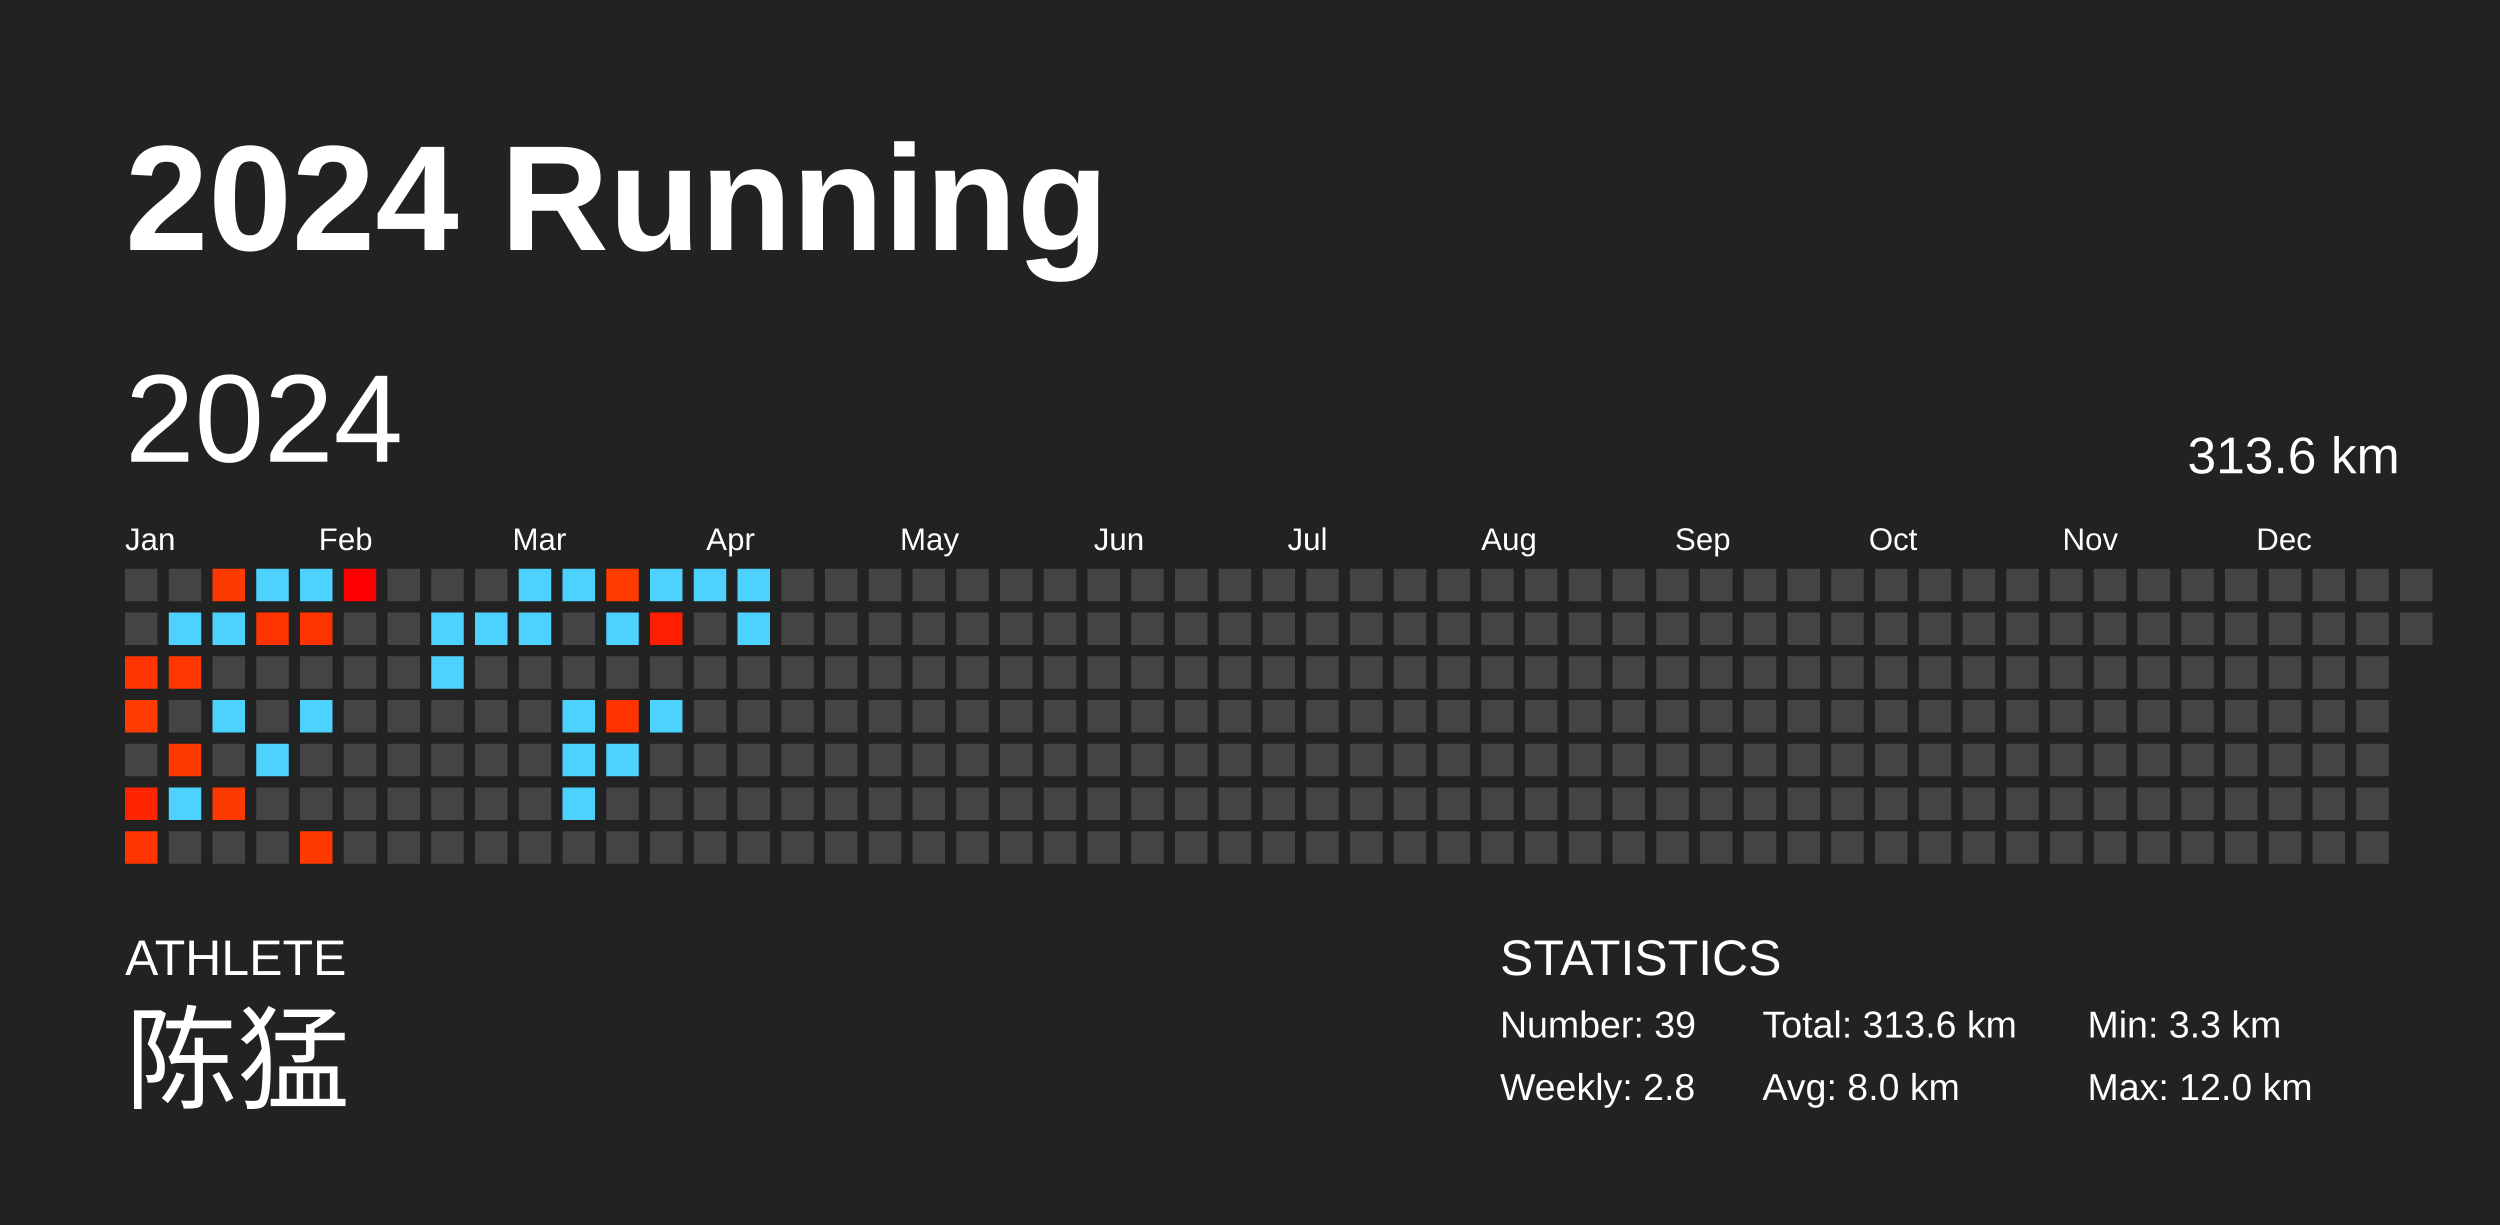
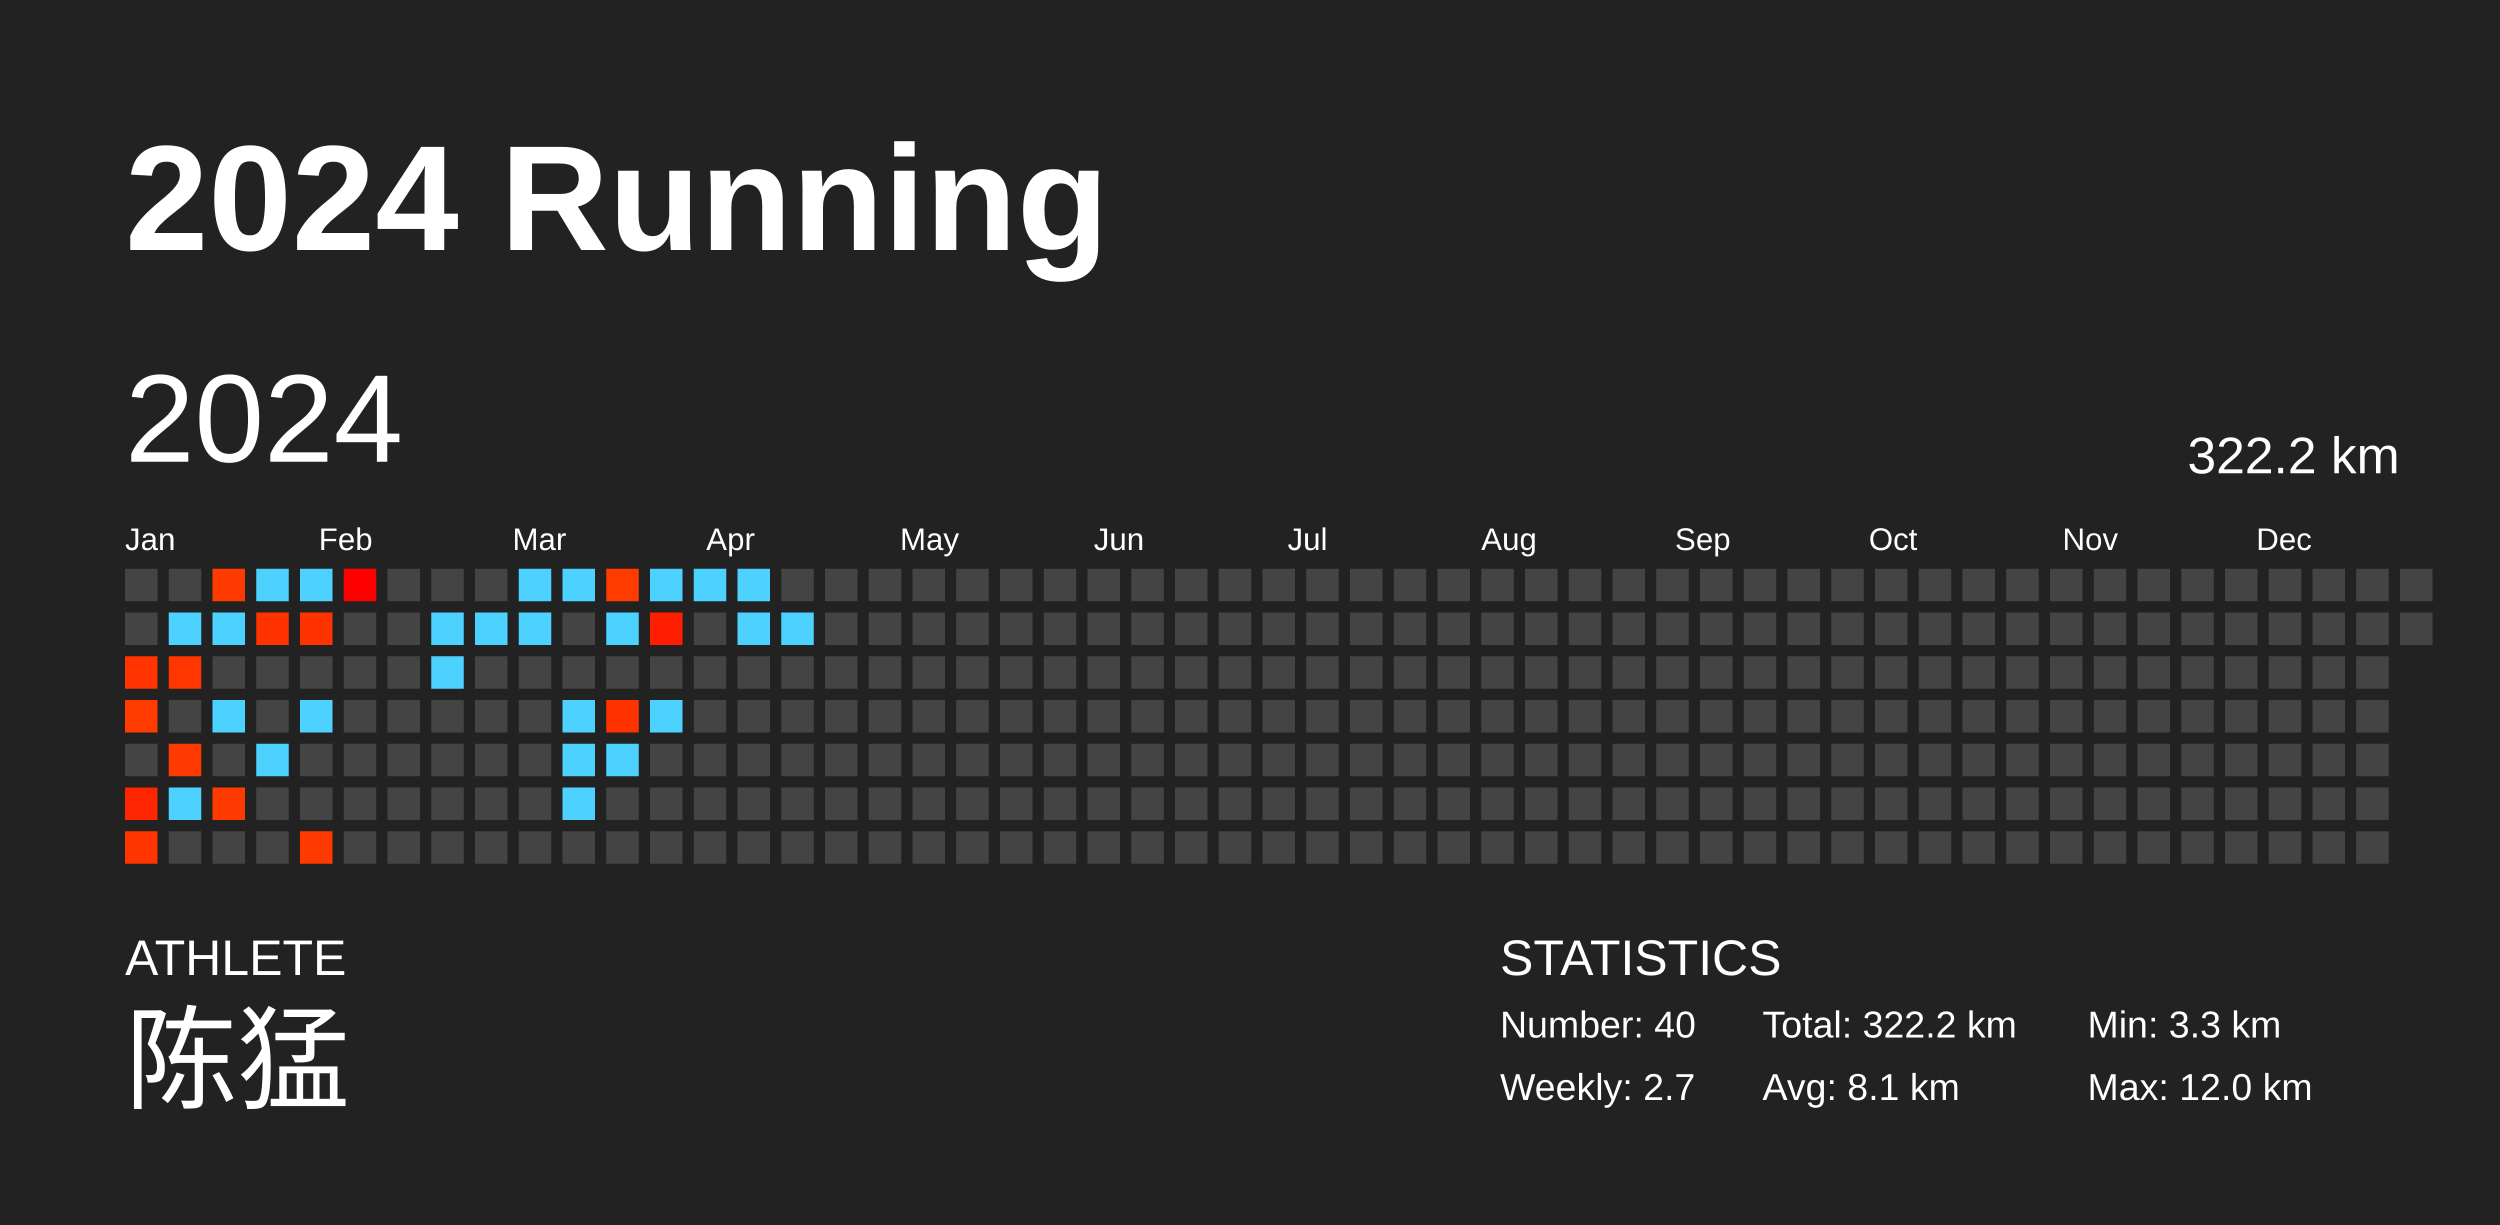
<svg xmlns="http://www.w3.org/2000/svg" baseProfile="full" height="98mm" version="1.1" viewBox="0,0,200,98" width="200mm">
  <defs />
  <rect fill="#222222" height="98" width="200" x="0" y="0" />
  <text fill="#FFFFFF" style="font-size:12px; font-family:Arial; font-weight:bold;" x="10" y="20">2024 Running</text>
  <text fill="#FFFFFF" style="font-size:4px; font-family:Arial" x="10" y="78">ATHLETE</text>
  <text fill="#FFFFFF" style="font-size:9px; font-family:Arial" x="10" y="88">陈猛</text>
  <text fill="#FFFFFF" style="font-size:4px; font-family:Arial" x="120" y="78">STATISTICS</text>
-   <text fill="#FFFFFF" style="font-size:3px; font-family:Arial" x="120" y="83">Number: 39</text>
-   <text fill="#FFFFFF" style="font-size:3px; font-family:Arial" x="120" y="88">Weekly: 2.8</text>
-   <text fill="#FFFFFF" style="font-size:3px; font-family:Arial" x="141" y="83">Total: 313.6 km</text>
-   <text fill="#FFFFFF" style="font-size:3px; font-family:Arial" x="141" y="88">Avg: 8.0 km</text>
+   <text fill="#FFFFFF" style="font-size:3px; font-family:Arial" x="120" y="83">Number: 40</text>
+   <text fill="#FFFFFF" style="font-size:3px; font-family:Arial" x="120" y="88">Weekly: 2.7</text>
+   <text fill="#FFFFFF" style="font-size:3px; font-family:Arial" x="141" y="83">Total: 322.2 km</text>
+   <text fill="#FFFFFF" style="font-size:3px; font-family:Arial" x="141" y="88">Avg: 8.1 km</text>
  <text fill="#FFFFFF" style="font-size:3px; font-family:Arial" x="167" y="83">Min: 3.3 km</text>
  <text fill="#FFFFFF" style="font-size:3px; font-family:Arial" x="167" y="88">Max: 12.0 km</text>
  <text dominant-baseline="hanging" fill="#FFFFFF" style="font-size:10.0px; font-family:Arial;" x="10" y="30">2024</text>
-   <text dominant-baseline="hanging" fill="#FFFFFF" style="font-size:4.125px; font-family:Arial;" x="175" y="35">313.6 km</text>
+   <text dominant-baseline="hanging" fill="#FFFFFF" style="font-size:4.125px; font-family:Arial;" x="175" y="35">322.2 km</text>
  <text fill="#FFFFFF" style="font-size:2.5px; font-family:Arial" x="10.0" y="44">Jan</text>
  <text fill="#FFFFFF" style="font-size:2.5px; font-family:Arial" x="25.5" y="44">Feb</text>
  <text fill="#FFFFFF" style="font-size:2.5px; font-family:Arial" x="41.0" y="44">Mar</text>
  <text fill="#FFFFFF" style="font-size:2.5px; font-family:Arial" x="56.5" y="44">Apr</text>
  <text fill="#FFFFFF" style="font-size:2.5px; font-family:Arial" x="72.0" y="44">May</text>
  <text fill="#FFFFFF" style="font-size:2.5px; font-family:Arial" x="87.5" y="44">Jun</text>
  <text fill="#FFFFFF" style="font-size:2.5px; font-family:Arial" x="103.0" y="44">Jul</text>
  <text fill="#FFFFFF" style="font-size:2.5px; font-family:Arial" x="118.5" y="44">Aug</text>
  <text fill="#FFFFFF" style="font-size:2.5px; font-family:Arial" x="134.0" y="44">Sep</text>
  <text fill="#FFFFFF" style="font-size:2.5px; font-family:Arial" x="149.5" y="44">Oct</text>
  <text fill="#FFFFFF" style="font-size:2.5px; font-family:Arial" x="165.0" y="44">Nov</text>
  <text fill="#FFFFFF" style="font-size:2.5px; font-family:Arial" x="180.5" y="44">Dec</text>
  <rect fill="#444444" height="2.6" width="2.6" x="10.0" y="45.5" />
  <rect fill="#444444" height="2.6" width="2.6" x="10.0" y="49.0" />
  <rect fill="#ff3400" height="2.6" width="2.6" x="10.0" y="52.5" />
  <rect fill="#ff3b00" height="2.6" width="2.6" x="10.0" y="56.0" />
  <rect fill="#444444" height="2.6" width="2.6" x="10.0" y="59.5" />
  <rect fill="#ff2500" height="2.6" width="2.6" x="10.0" y="63.0" />
  <rect fill="#ff3500" height="2.6" width="2.6" x="10.0" y="66.5" />
  <rect fill="#444444" height="2.6" width="2.6" x="13.5" y="45.5" />
  <rect fill="#4dd2ff" height="2.6" width="2.6" x="13.5" y="49.0" />
  <rect fill="#ff3600" height="2.6" width="2.6" x="13.5" y="52.5" />
  <rect fill="#444444" height="2.6" width="2.6" x="13.5" y="56.0" />
  <rect fill="#ff3a00" height="2.6" width="2.6" x="13.5" y="59.5" />
  <rect fill="#4dd2ff" height="2.6" width="2.6" x="13.5" y="63.0" />
  <rect fill="#444444" height="2.6" width="2.6" x="13.5" y="66.5" />
  <rect fill="#ff3a00" height="2.6" width="2.6" x="17.0" y="45.5" />
  <rect fill="#4dd2ff" height="2.6" width="2.6" x="17.0" y="49.0" />
  <rect fill="#444444" height="2.6" width="2.6" x="17.0" y="52.5" />
  <rect fill="#4dd2ff" height="2.6" width="2.6" x="17.0" y="56.0" />
  <rect fill="#444444" height="2.6" width="2.6" x="17.0" y="59.5" />
  <rect fill="#ff3a00" height="2.6" width="2.6" x="17.0" y="63.0" />
  <rect fill="#444444" height="2.6" width="2.6" x="17.0" y="66.5" />
  <rect fill="#4dd2ff" height="2.6" width="2.6" x="20.5" y="45.5" />
  <rect fill="#ff3300" height="2.6" width="2.6" x="20.5" y="49.0" />
  <rect fill="#444444" height="2.6" width="2.6" x="20.5" y="52.5" />
  <rect fill="#444444" height="2.6" width="2.6" x="20.5" y="56.0" />
  <rect fill="#4dd2ff" height="2.6" width="2.6" x="20.5" y="59.5" />
  <rect fill="#444444" height="2.6" width="2.6" x="20.5" y="63.0" />
  <rect fill="#444444" height="2.6" width="2.6" x="20.5" y="66.5" />
  <rect fill="#4dd2ff" height="2.6" width="2.6" x="24.0" y="45.5" />
  <rect fill="#ff3300" height="2.6" width="2.6" x="24.0" y="49.0" />
  <rect fill="#444444" height="2.6" width="2.6" x="24.0" y="52.5" />
  <rect fill="#4dd2ff" height="2.6" width="2.6" x="24.0" y="56.0" />
  <rect fill="#444444" height="2.6" width="2.6" x="24.0" y="59.5" />
  <rect fill="#444444" height="2.6" width="2.6" x="24.0" y="63.0" />
  <rect fill="#ff3a00" height="2.6" width="2.6" x="24.0" y="66.5" />
  <rect fill="#ff0000" height="2.6" width="2.6" x="27.5" y="45.5" />
  <rect fill="#444444" height="2.6" width="2.6" x="27.5" y="49.0" />
  <rect fill="#444444" height="2.6" width="2.6" x="27.5" y="52.5" />
  <rect fill="#444444" height="2.6" width="2.6" x="27.5" y="56.0" />
  <rect fill="#444444" height="2.6" width="2.6" x="27.5" y="59.5" />
  <rect fill="#444444" height="2.6" width="2.6" x="27.5" y="63.0" />
  <rect fill="#444444" height="2.6" width="2.6" x="27.5" y="66.5" />
  <rect fill="#444444" height="2.6" width="2.6" x="31.0" y="45.5" />
  <rect fill="#444444" height="2.6" width="2.6" x="31.0" y="49.0" />
  <rect fill="#444444" height="2.6" width="2.6" x="31.0" y="52.5" />
  <rect fill="#444444" height="2.6" width="2.6" x="31.0" y="56.0" />
  <rect fill="#444444" height="2.6" width="2.6" x="31.0" y="59.5" />
  <rect fill="#444444" height="2.6" width="2.6" x="31.0" y="63.0" />
  <rect fill="#444444" height="2.6" width="2.6" x="31.0" y="66.5" />
  <rect fill="#444444" height="2.6" width="2.6" x="34.5" y="45.5" />
  <rect fill="#4dd2ff" height="2.6" width="2.6" x="34.5" y="49.0" />
  <rect fill="#4dd2ff" height="2.6" width="2.6" x="34.5" y="52.5" />
  <rect fill="#444444" height="2.6" width="2.6" x="34.5" y="56.0" />
  <rect fill="#444444" height="2.6" width="2.6" x="34.5" y="59.5" />
  <rect fill="#444444" height="2.6" width="2.6" x="34.5" y="63.0" />
  <rect fill="#444444" height="2.6" width="2.6" x="34.5" y="66.5" />
  <rect fill="#444444" height="2.6" width="2.6" x="38.0" y="45.5" />
  <rect fill="#4dd2ff" height="2.6" width="2.6" x="38.0" y="49.0" />
  <rect fill="#444444" height="2.6" width="2.6" x="38.0" y="52.5" />
  <rect fill="#444444" height="2.6" width="2.6" x="38.0" y="56.0" />
  <rect fill="#444444" height="2.6" width="2.6" x="38.0" y="59.5" />
  <rect fill="#444444" height="2.6" width="2.6" x="38.0" y="63.0" />
  <rect fill="#444444" height="2.6" width="2.6" x="38.0" y="66.5" />
  <rect fill="#4dd2ff" height="2.6" width="2.6" x="41.5" y="45.5" />
  <rect fill="#4dd2ff" height="2.6" width="2.6" x="41.5" y="49.0" />
  <rect fill="#444444" height="2.6" width="2.6" x="41.5" y="52.5" />
  <rect fill="#444444" height="2.6" width="2.6" x="41.5" y="56.0" />
  <rect fill="#444444" height="2.6" width="2.6" x="41.5" y="59.5" />
  <rect fill="#444444" height="2.6" width="2.6" x="41.5" y="63.0" />
  <rect fill="#444444" height="2.6" width="2.6" x="41.5" y="66.5" />
  <rect fill="#4dd2ff" height="2.6" width="2.6" x="45.0" y="45.5" />
  <rect fill="#444444" height="2.6" width="2.6" x="45.0" y="49.0" />
  <rect fill="#444444" height="2.6" width="2.6" x="45.0" y="52.5" />
  <rect fill="#4dd2ff" height="2.6" width="2.6" x="45.0" y="56.0" />
  <rect fill="#4dd2ff" height="2.6" width="2.6" x="45.0" y="59.5" />
  <rect fill="#4dd2ff" height="2.6" width="2.6" x="45.0" y="63.0" />
  <rect fill="#444444" height="2.6" width="2.6" x="45.0" y="66.5" />
  <rect fill="#ff3b00" height="2.6" width="2.6" x="48.5" y="45.5" />
  <rect fill="#4dd2ff" height="2.6" width="2.6" x="48.5" y="49.0" />
  <rect fill="#444444" height="2.6" width="2.6" x="48.5" y="52.5" />
  <rect fill="#ff3200" height="2.6" width="2.6" x="48.5" y="56.0" />
  <rect fill="#4dd2ff" height="2.6" width="2.6" x="48.5" y="59.5" />
  <rect fill="#444444" height="2.6" width="2.6" x="48.5" y="63.0" />
  <rect fill="#444444" height="2.6" width="2.6" x="48.5" y="66.5" />
  <rect fill="#4dd2ff" height="2.6" width="2.6" x="52.0" y="45.5" />
  <rect fill="#ff1e00" height="2.6" width="2.6" x="52.0" y="49.0" />
  <rect fill="#444444" height="2.6" width="2.6" x="52.0" y="52.5" />
  <rect fill="#4dd2ff" height="2.6" width="2.6" x="52.0" y="56.0" />
  <rect fill="#444444" height="2.6" width="2.6" x="52.0" y="59.5" />
  <rect fill="#444444" height="2.6" width="2.6" x="52.0" y="63.0" />
  <rect fill="#444444" height="2.6" width="2.6" x="52.0" y="66.5" />
  <rect fill="#4dd2ff" height="2.6" width="2.6" x="55.5" y="45.5" />
  <rect fill="#444444" height="2.6" width="2.6" x="55.5" y="49.0" />
  <rect fill="#444444" height="2.6" width="2.6" x="55.5" y="52.5" />
  <rect fill="#444444" height="2.6" width="2.6" x="55.5" y="56.0" />
  <rect fill="#444444" height="2.6" width="2.6" x="55.5" y="59.5" />
  <rect fill="#444444" height="2.6" width="2.6" x="55.5" y="63.0" />
  <rect fill="#444444" height="2.6" width="2.6" x="55.5" y="66.5" />
  <rect fill="#4dd2ff" height="2.6" width="2.6" x="59.0" y="45.5" />
  <rect fill="#4dd2ff" height="2.6" width="2.6" x="59.0" y="49.0" />
  <rect fill="#444444" height="2.6" width="2.6" x="59.0" y="52.5" />
  <rect fill="#444444" height="2.6" width="2.6" x="59.0" y="56.0" />
  <rect fill="#444444" height="2.6" width="2.6" x="59.0" y="59.5" />
  <rect fill="#444444" height="2.6" width="2.6" x="59.0" y="63.0" />
  <rect fill="#444444" height="2.6" width="2.6" x="59.0" y="66.5" />
  <rect fill="#444444" height="2.6" width="2.6" x="62.5" y="45.5" />
-   <rect fill="#444444" height="2.6" width="2.6" x="62.5" y="49.0" />
+   <rect fill="#4dd2ff" height="2.6" width="2.6" x="62.5" y="49.0" />
  <rect fill="#444444" height="2.6" width="2.6" x="62.5" y="52.5" />
  <rect fill="#444444" height="2.6" width="2.6" x="62.5" y="56.0" />
  <rect fill="#444444" height="2.6" width="2.6" x="62.5" y="59.5" />
  <rect fill="#444444" height="2.6" width="2.6" x="62.5" y="63.0" />
  <rect fill="#444444" height="2.6" width="2.6" x="62.5" y="66.5" />
  <rect fill="#444444" height="2.6" width="2.6" x="66.0" y="45.5" />
  <rect fill="#444444" height="2.6" width="2.6" x="66.0" y="49.0" />
  <rect fill="#444444" height="2.6" width="2.6" x="66.0" y="52.5" />
  <rect fill="#444444" height="2.6" width="2.6" x="66.0" y="56.0" />
  <rect fill="#444444" height="2.6" width="2.6" x="66.0" y="59.5" />
  <rect fill="#444444" height="2.6" width="2.6" x="66.0" y="63.0" />
  <rect fill="#444444" height="2.6" width="2.6" x="66.0" y="66.5" />
  <rect fill="#444444" height="2.6" width="2.6" x="69.5" y="45.5" />
  <rect fill="#444444" height="2.6" width="2.6" x="69.5" y="49.0" />
  <rect fill="#444444" height="2.6" width="2.6" x="69.5" y="52.5" />
  <rect fill="#444444" height="2.6" width="2.6" x="69.5" y="56.0" />
  <rect fill="#444444" height="2.6" width="2.6" x="69.5" y="59.5" />
  <rect fill="#444444" height="2.6" width="2.6" x="69.5" y="63.0" />
  <rect fill="#444444" height="2.6" width="2.6" x="69.5" y="66.5" />
  <rect fill="#444444" height="2.6" width="2.6" x="73.0" y="45.5" />
  <rect fill="#444444" height="2.6" width="2.6" x="73.0" y="49.0" />
  <rect fill="#444444" height="2.6" width="2.6" x="73.0" y="52.5" />
  <rect fill="#444444" height="2.6" width="2.6" x="73.0" y="56.0" />
  <rect fill="#444444" height="2.6" width="2.6" x="73.0" y="59.5" />
  <rect fill="#444444" height="2.6" width="2.6" x="73.0" y="63.0" />
  <rect fill="#444444" height="2.6" width="2.6" x="73.0" y="66.5" />
  <rect fill="#444444" height="2.6" width="2.6" x="76.5" y="45.5" />
  <rect fill="#444444" height="2.6" width="2.6" x="76.5" y="49.0" />
  <rect fill="#444444" height="2.6" width="2.6" x="76.5" y="52.5" />
  <rect fill="#444444" height="2.6" width="2.6" x="76.5" y="56.0" />
  <rect fill="#444444" height="2.6" width="2.6" x="76.5" y="59.5" />
  <rect fill="#444444" height="2.6" width="2.6" x="76.5" y="63.0" />
  <rect fill="#444444" height="2.6" width="2.6" x="76.5" y="66.5" />
  <rect fill="#444444" height="2.6" width="2.6" x="80.0" y="45.5" />
  <rect fill="#444444" height="2.6" width="2.6" x="80.0" y="49.0" />
  <rect fill="#444444" height="2.6" width="2.6" x="80.0" y="52.5" />
  <rect fill="#444444" height="2.6" width="2.6" x="80.0" y="56.0" />
  <rect fill="#444444" height="2.6" width="2.6" x="80.0" y="59.5" />
  <rect fill="#444444" height="2.6" width="2.6" x="80.0" y="63.0" />
  <rect fill="#444444" height="2.6" width="2.6" x="80.0" y="66.5" />
  <rect fill="#444444" height="2.6" width="2.6" x="83.5" y="45.5" />
  <rect fill="#444444" height="2.6" width="2.6" x="83.5" y="49.0" />
  <rect fill="#444444" height="2.6" width="2.6" x="83.5" y="52.5" />
  <rect fill="#444444" height="2.6" width="2.6" x="83.5" y="56.0" />
  <rect fill="#444444" height="2.6" width="2.6" x="83.5" y="59.5" />
  <rect fill="#444444" height="2.6" width="2.6" x="83.5" y="63.0" />
  <rect fill="#444444" height="2.6" width="2.6" x="83.5" y="66.5" />
  <rect fill="#444444" height="2.6" width="2.6" x="87.0" y="45.5" />
  <rect fill="#444444" height="2.6" width="2.6" x="87.0" y="49.0" />
  <rect fill="#444444" height="2.6" width="2.6" x="87.0" y="52.5" />
  <rect fill="#444444" height="2.6" width="2.6" x="87.0" y="56.0" />
  <rect fill="#444444" height="2.6" width="2.6" x="87.0" y="59.5" />
  <rect fill="#444444" height="2.6" width="2.6" x="87.0" y="63.0" />
  <rect fill="#444444" height="2.6" width="2.6" x="87.0" y="66.5" />
  <rect fill="#444444" height="2.6" width="2.6" x="90.5" y="45.5" />
  <rect fill="#444444" height="2.6" width="2.6" x="90.5" y="49.0" />
  <rect fill="#444444" height="2.6" width="2.6" x="90.5" y="52.5" />
  <rect fill="#444444" height="2.6" width="2.6" x="90.5" y="56.0" />
  <rect fill="#444444" height="2.6" width="2.6" x="90.5" y="59.5" />
  <rect fill="#444444" height="2.6" width="2.6" x="90.5" y="63.0" />
  <rect fill="#444444" height="2.6" width="2.6" x="90.5" y="66.5" />
  <rect fill="#444444" height="2.6" width="2.6" x="94.0" y="45.5" />
  <rect fill="#444444" height="2.6" width="2.6" x="94.0" y="49.0" />
  <rect fill="#444444" height="2.6" width="2.6" x="94.0" y="52.5" />
  <rect fill="#444444" height="2.6" width="2.6" x="94.0" y="56.0" />
  <rect fill="#444444" height="2.6" width="2.6" x="94.0" y="59.5" />
  <rect fill="#444444" height="2.6" width="2.6" x="94.0" y="63.0" />
  <rect fill="#444444" height="2.6" width="2.6" x="94.0" y="66.5" />
  <rect fill="#444444" height="2.6" width="2.6" x="97.5" y="45.5" />
  <rect fill="#444444" height="2.6" width="2.6" x="97.5" y="49.0" />
  <rect fill="#444444" height="2.6" width="2.6" x="97.5" y="52.5" />
  <rect fill="#444444" height="2.6" width="2.6" x="97.5" y="56.0" />
  <rect fill="#444444" height="2.6" width="2.6" x="97.5" y="59.5" />
  <rect fill="#444444" height="2.6" width="2.6" x="97.5" y="63.0" />
  <rect fill="#444444" height="2.6" width="2.6" x="97.5" y="66.5" />
  <rect fill="#444444" height="2.6" width="2.6" x="101.0" y="45.5" />
  <rect fill="#444444" height="2.6" width="2.6" x="101.0" y="49.0" />
  <rect fill="#444444" height="2.6" width="2.6" x="101.0" y="52.5" />
  <rect fill="#444444" height="2.6" width="2.6" x="101.0" y="56.0" />
  <rect fill="#444444" height="2.6" width="2.6" x="101.0" y="59.5" />
  <rect fill="#444444" height="2.6" width="2.6" x="101.0" y="63.0" />
  <rect fill="#444444" height="2.6" width="2.6" x="101.0" y="66.5" />
  <rect fill="#444444" height="2.6" width="2.6" x="104.5" y="45.5" />
  <rect fill="#444444" height="2.6" width="2.6" x="104.5" y="49.0" />
  <rect fill="#444444" height="2.6" width="2.6" x="104.5" y="52.5" />
  <rect fill="#444444" height="2.6" width="2.6" x="104.5" y="56.0" />
  <rect fill="#444444" height="2.6" width="2.6" x="104.5" y="59.5" />
  <rect fill="#444444" height="2.6" width="2.6" x="104.5" y="63.0" />
  <rect fill="#444444" height="2.6" width="2.6" x="104.5" y="66.5" />
  <rect fill="#444444" height="2.6" width="2.6" x="108.0" y="45.5" />
  <rect fill="#444444" height="2.6" width="2.6" x="108.0" y="49.0" />
  <rect fill="#444444" height="2.6" width="2.6" x="108.0" y="52.5" />
  <rect fill="#444444" height="2.6" width="2.6" x="108.0" y="56.0" />
  <rect fill="#444444" height="2.6" width="2.6" x="108.0" y="59.5" />
  <rect fill="#444444" height="2.6" width="2.6" x="108.0" y="63.0" />
  <rect fill="#444444" height="2.6" width="2.6" x="108.0" y="66.5" />
  <rect fill="#444444" height="2.6" width="2.6" x="111.5" y="45.5" />
  <rect fill="#444444" height="2.6" width="2.6" x="111.5" y="49.0" />
  <rect fill="#444444" height="2.6" width="2.6" x="111.5" y="52.5" />
  <rect fill="#444444" height="2.6" width="2.6" x="111.5" y="56.0" />
  <rect fill="#444444" height="2.6" width="2.6" x="111.5" y="59.5" />
  <rect fill="#444444" height="2.6" width="2.6" x="111.5" y="63.0" />
  <rect fill="#444444" height="2.6" width="2.6" x="111.5" y="66.5" />
  <rect fill="#444444" height="2.6" width="2.6" x="115.0" y="45.5" />
  <rect fill="#444444" height="2.6" width="2.6" x="115.0" y="49.0" />
  <rect fill="#444444" height="2.6" width="2.6" x="115.0" y="52.5" />
  <rect fill="#444444" height="2.6" width="2.6" x="115.0" y="56.0" />
  <rect fill="#444444" height="2.6" width="2.6" x="115.0" y="59.5" />
  <rect fill="#444444" height="2.6" width="2.6" x="115.0" y="63.0" />
  <rect fill="#444444" height="2.6" width="2.6" x="115.0" y="66.5" />
  <rect fill="#444444" height="2.6" width="2.6" x="118.5" y="45.5" />
  <rect fill="#444444" height="2.6" width="2.6" x="118.5" y="49.0" />
  <rect fill="#444444" height="2.6" width="2.6" x="118.5" y="52.5" />
  <rect fill="#444444" height="2.6" width="2.6" x="118.5" y="56.0" />
  <rect fill="#444444" height="2.6" width="2.6" x="118.5" y="59.5" />
  <rect fill="#444444" height="2.6" width="2.6" x="118.5" y="63.0" />
  <rect fill="#444444" height="2.6" width="2.6" x="118.5" y="66.5" />
  <rect fill="#444444" height="2.6" width="2.6" x="122.0" y="45.5" />
  <rect fill="#444444" height="2.6" width="2.6" x="122.0" y="49.0" />
  <rect fill="#444444" height="2.6" width="2.6" x="122.0" y="52.5" />
  <rect fill="#444444" height="2.6" width="2.6" x="122.0" y="56.0" />
  <rect fill="#444444" height="2.6" width="2.6" x="122.0" y="59.5" />
  <rect fill="#444444" height="2.6" width="2.6" x="122.0" y="63.0" />
  <rect fill="#444444" height="2.6" width="2.6" x="122.0" y="66.5" />
  <rect fill="#444444" height="2.6" width="2.6" x="125.5" y="45.5" />
  <rect fill="#444444" height="2.6" width="2.6" x="125.5" y="49.0" />
  <rect fill="#444444" height="2.6" width="2.6" x="125.5" y="52.5" />
  <rect fill="#444444" height="2.6" width="2.6" x="125.5" y="56.0" />
  <rect fill="#444444" height="2.6" width="2.6" x="125.5" y="59.5" />
  <rect fill="#444444" height="2.6" width="2.6" x="125.5" y="63.0" />
  <rect fill="#444444" height="2.6" width="2.6" x="125.5" y="66.5" />
  <rect fill="#444444" height="2.6" width="2.6" x="129.0" y="45.5" />
  <rect fill="#444444" height="2.6" width="2.6" x="129.0" y="49.0" />
  <rect fill="#444444" height="2.6" width="2.6" x="129.0" y="52.5" />
  <rect fill="#444444" height="2.6" width="2.6" x="129.0" y="56.0" />
  <rect fill="#444444" height="2.6" width="2.6" x="129.0" y="59.5" />
  <rect fill="#444444" height="2.6" width="2.6" x="129.0" y="63.0" />
  <rect fill="#444444" height="2.6" width="2.6" x="129.0" y="66.5" />
  <rect fill="#444444" height="2.6" width="2.6" x="132.5" y="45.5" />
  <rect fill="#444444" height="2.6" width="2.6" x="132.5" y="49.0" />
  <rect fill="#444444" height="2.6" width="2.6" x="132.5" y="52.5" />
  <rect fill="#444444" height="2.6" width="2.6" x="132.5" y="56.0" />
  <rect fill="#444444" height="2.6" width="2.6" x="132.5" y="59.5" />
  <rect fill="#444444" height="2.6" width="2.6" x="132.5" y="63.0" />
  <rect fill="#444444" height="2.6" width="2.6" x="132.5" y="66.5" />
  <rect fill="#444444" height="2.6" width="2.6" x="136.0" y="45.5" />
  <rect fill="#444444" height="2.6" width="2.6" x="136.0" y="49.0" />
  <rect fill="#444444" height="2.6" width="2.6" x="136.0" y="52.5" />
  <rect fill="#444444" height="2.6" width="2.6" x="136.0" y="56.0" />
  <rect fill="#444444" height="2.6" width="2.6" x="136.0" y="59.5" />
  <rect fill="#444444" height="2.6" width="2.6" x="136.0" y="63.0" />
  <rect fill="#444444" height="2.6" width="2.6" x="136.0" y="66.5" />
  <rect fill="#444444" height="2.6" width="2.6" x="139.5" y="45.5" />
  <rect fill="#444444" height="2.6" width="2.6" x="139.5" y="49.0" />
  <rect fill="#444444" height="2.6" width="2.6" x="139.5" y="52.5" />
  <rect fill="#444444" height="2.6" width="2.6" x="139.5" y="56.0" />
  <rect fill="#444444" height="2.6" width="2.6" x="139.5" y="59.5" />
  <rect fill="#444444" height="2.6" width="2.6" x="139.5" y="63.0" />
  <rect fill="#444444" height="2.6" width="2.6" x="139.5" y="66.5" />
  <rect fill="#444444" height="2.6" width="2.6" x="143.0" y="45.5" />
  <rect fill="#444444" height="2.6" width="2.6" x="143.0" y="49.0" />
  <rect fill="#444444" height="2.6" width="2.6" x="143.0" y="52.5" />
  <rect fill="#444444" height="2.6" width="2.6" x="143.0" y="56.0" />
  <rect fill="#444444" height="2.6" width="2.6" x="143.0" y="59.5" />
  <rect fill="#444444" height="2.6" width="2.6" x="143.0" y="63.0" />
  <rect fill="#444444" height="2.6" width="2.6" x="143.0" y="66.5" />
  <rect fill="#444444" height="2.6" width="2.6" x="146.5" y="45.5" />
  <rect fill="#444444" height="2.6" width="2.6" x="146.5" y="49.0" />
  <rect fill="#444444" height="2.6" width="2.6" x="146.5" y="52.5" />
  <rect fill="#444444" height="2.6" width="2.6" x="146.5" y="56.0" />
  <rect fill="#444444" height="2.6" width="2.6" x="146.5" y="59.5" />
  <rect fill="#444444" height="2.6" width="2.6" x="146.5" y="63.0" />
  <rect fill="#444444" height="2.6" width="2.6" x="146.5" y="66.5" />
  <rect fill="#444444" height="2.6" width="2.6" x="150.0" y="45.5" />
  <rect fill="#444444" height="2.6" width="2.6" x="150.0" y="49.0" />
  <rect fill="#444444" height="2.6" width="2.6" x="150.0" y="52.5" />
  <rect fill="#444444" height="2.6" width="2.6" x="150.0" y="56.0" />
  <rect fill="#444444" height="2.6" width="2.6" x="150.0" y="59.5" />
  <rect fill="#444444" height="2.6" width="2.6" x="150.0" y="63.0" />
  <rect fill="#444444" height="2.6" width="2.6" x="150.0" y="66.5" />
  <rect fill="#444444" height="2.6" width="2.6" x="153.5" y="45.5" />
  <rect fill="#444444" height="2.6" width="2.6" x="153.5" y="49.0" />
  <rect fill="#444444" height="2.6" width="2.6" x="153.5" y="52.5" />
  <rect fill="#444444" height="2.6" width="2.6" x="153.5" y="56.0" />
  <rect fill="#444444" height="2.6" width="2.6" x="153.5" y="59.5" />
  <rect fill="#444444" height="2.6" width="2.6" x="153.5" y="63.0" />
  <rect fill="#444444" height="2.6" width="2.6" x="153.5" y="66.5" />
  <rect fill="#444444" height="2.6" width="2.6" x="157.0" y="45.5" />
  <rect fill="#444444" height="2.6" width="2.6" x="157.0" y="49.0" />
  <rect fill="#444444" height="2.6" width="2.6" x="157.0" y="52.5" />
  <rect fill="#444444" height="2.6" width="2.6" x="157.0" y="56.0" />
  <rect fill="#444444" height="2.6" width="2.6" x="157.0" y="59.5" />
  <rect fill="#444444" height="2.6" width="2.6" x="157.0" y="63.0" />
  <rect fill="#444444" height="2.6" width="2.6" x="157.0" y="66.5" />
  <rect fill="#444444" height="2.6" width="2.6" x="160.5" y="45.5" />
  <rect fill="#444444" height="2.6" width="2.6" x="160.5" y="49.0" />
  <rect fill="#444444" height="2.6" width="2.6" x="160.5" y="52.5" />
  <rect fill="#444444" height="2.6" width="2.6" x="160.5" y="56.0" />
  <rect fill="#444444" height="2.6" width="2.6" x="160.5" y="59.5" />
  <rect fill="#444444" height="2.6" width="2.6" x="160.5" y="63.0" />
  <rect fill="#444444" height="2.6" width="2.6" x="160.5" y="66.5" />
  <rect fill="#444444" height="2.6" width="2.6" x="164.0" y="45.5" />
  <rect fill="#444444" height="2.6" width="2.6" x="164.0" y="49.0" />
  <rect fill="#444444" height="2.6" width="2.6" x="164.0" y="52.5" />
  <rect fill="#444444" height="2.6" width="2.6" x="164.0" y="56.0" />
  <rect fill="#444444" height="2.6" width="2.6" x="164.0" y="59.5" />
  <rect fill="#444444" height="2.6" width="2.6" x="164.0" y="63.0" />
  <rect fill="#444444" height="2.6" width="2.6" x="164.0" y="66.5" />
  <rect fill="#444444" height="2.6" width="2.6" x="167.5" y="45.5" />
  <rect fill="#444444" height="2.6" width="2.6" x="167.5" y="49.0" />
  <rect fill="#444444" height="2.6" width="2.6" x="167.5" y="52.5" />
  <rect fill="#444444" height="2.6" width="2.6" x="167.5" y="56.0" />
  <rect fill="#444444" height="2.6" width="2.6" x="167.5" y="59.5" />
  <rect fill="#444444" height="2.6" width="2.6" x="167.5" y="63.0" />
  <rect fill="#444444" height="2.6" width="2.6" x="167.5" y="66.5" />
  <rect fill="#444444" height="2.6" width="2.6" x="171.0" y="45.5" />
  <rect fill="#444444" height="2.6" width="2.6" x="171.0" y="49.0" />
  <rect fill="#444444" height="2.6" width="2.6" x="171.0" y="52.5" />
  <rect fill="#444444" height="2.6" width="2.6" x="171.0" y="56.0" />
  <rect fill="#444444" height="2.6" width="2.6" x="171.0" y="59.5" />
  <rect fill="#444444" height="2.6" width="2.6" x="171.0" y="63.0" />
  <rect fill="#444444" height="2.6" width="2.6" x="171.0" y="66.5" />
  <rect fill="#444444" height="2.6" width="2.6" x="174.5" y="45.5" />
  <rect fill="#444444" height="2.6" width="2.6" x="174.5" y="49.0" />
  <rect fill="#444444" height="2.6" width="2.6" x="174.5" y="52.5" />
  <rect fill="#444444" height="2.6" width="2.6" x="174.5" y="56.0" />
  <rect fill="#444444" height="2.6" width="2.6" x="174.5" y="59.5" />
  <rect fill="#444444" height="2.6" width="2.6" x="174.5" y="63.0" />
  <rect fill="#444444" height="2.6" width="2.6" x="174.5" y="66.5" />
  <rect fill="#444444" height="2.6" width="2.6" x="178.0" y="45.5" />
  <rect fill="#444444" height="2.6" width="2.6" x="178.0" y="49.0" />
  <rect fill="#444444" height="2.6" width="2.6" x="178.0" y="52.5" />
  <rect fill="#444444" height="2.6" width="2.6" x="178.0" y="56.0" />
  <rect fill="#444444" height="2.6" width="2.6" x="178.0" y="59.5" />
  <rect fill="#444444" height="2.6" width="2.6" x="178.0" y="63.0" />
  <rect fill="#444444" height="2.6" width="2.6" x="178.0" y="66.5" />
  <rect fill="#444444" height="2.6" width="2.6" x="181.5" y="45.5" />
  <rect fill="#444444" height="2.6" width="2.6" x="181.5" y="49.0" />
  <rect fill="#444444" height="2.6" width="2.6" x="181.5" y="52.5" />
  <rect fill="#444444" height="2.6" width="2.6" x="181.5" y="56.0" />
  <rect fill="#444444" height="2.6" width="2.6" x="181.5" y="59.5" />
  <rect fill="#444444" height="2.6" width="2.6" x="181.5" y="63.0" />
  <rect fill="#444444" height="2.6" width="2.6" x="181.5" y="66.5" />
  <rect fill="#444444" height="2.6" width="2.6" x="185.0" y="45.5" />
  <rect fill="#444444" height="2.6" width="2.6" x="185.0" y="49.0" />
  <rect fill="#444444" height="2.6" width="2.6" x="185.0" y="52.5" />
  <rect fill="#444444" height="2.6" width="2.6" x="185.0" y="56.0" />
  <rect fill="#444444" height="2.6" width="2.6" x="185.0" y="59.5" />
  <rect fill="#444444" height="2.6" width="2.6" x="185.0" y="63.0" />
  <rect fill="#444444" height="2.6" width="2.6" x="185.0" y="66.5" />
  <rect fill="#444444" height="2.6" width="2.6" x="188.5" y="45.5" />
  <rect fill="#444444" height="2.6" width="2.6" x="188.5" y="49.0" />
  <rect fill="#444444" height="2.6" width="2.6" x="188.5" y="52.5" />
  <rect fill="#444444" height="2.6" width="2.6" x="188.5" y="56.0" />
  <rect fill="#444444" height="2.6" width="2.6" x="188.5" y="59.5" />
  <rect fill="#444444" height="2.6" width="2.6" x="188.5" y="63.0" />
  <rect fill="#444444" height="2.6" width="2.6" x="188.5" y="66.5" />
  <rect fill="#444444" height="2.6" width="2.6" x="192.0" y="45.5" />
  <rect fill="#444444" height="2.6" width="2.6" x="192.0" y="49.0" />
</svg>
